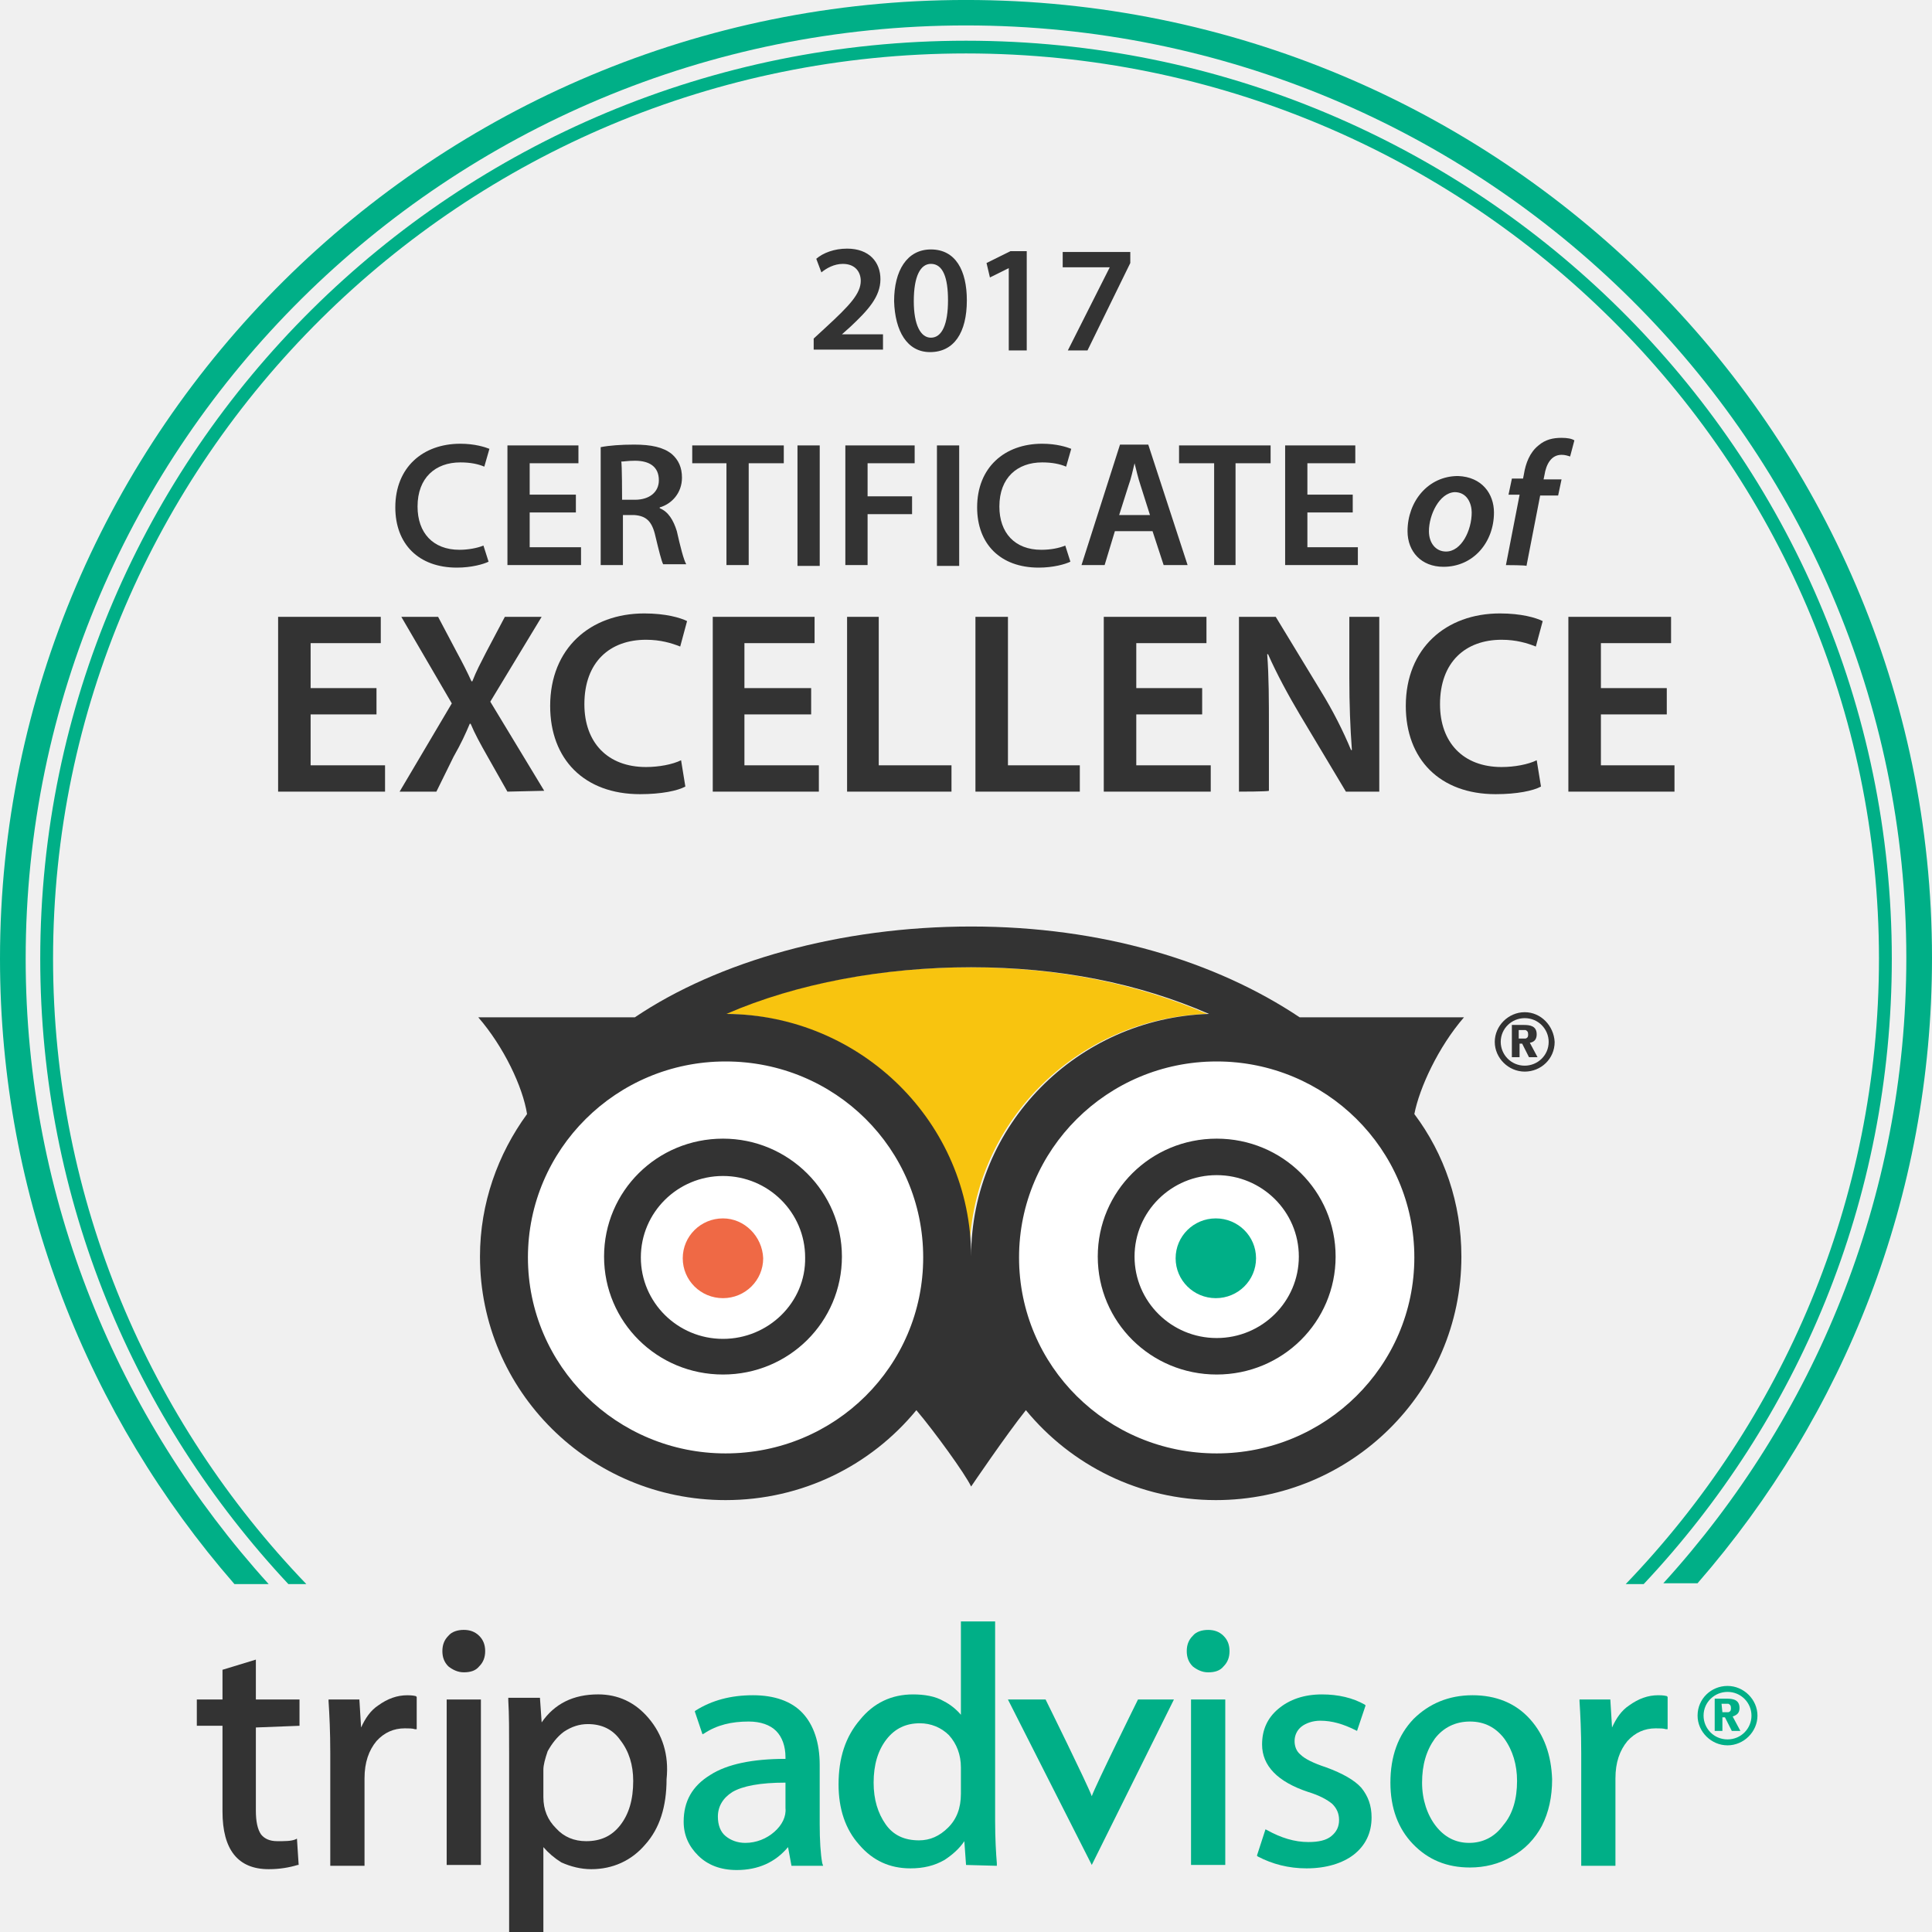
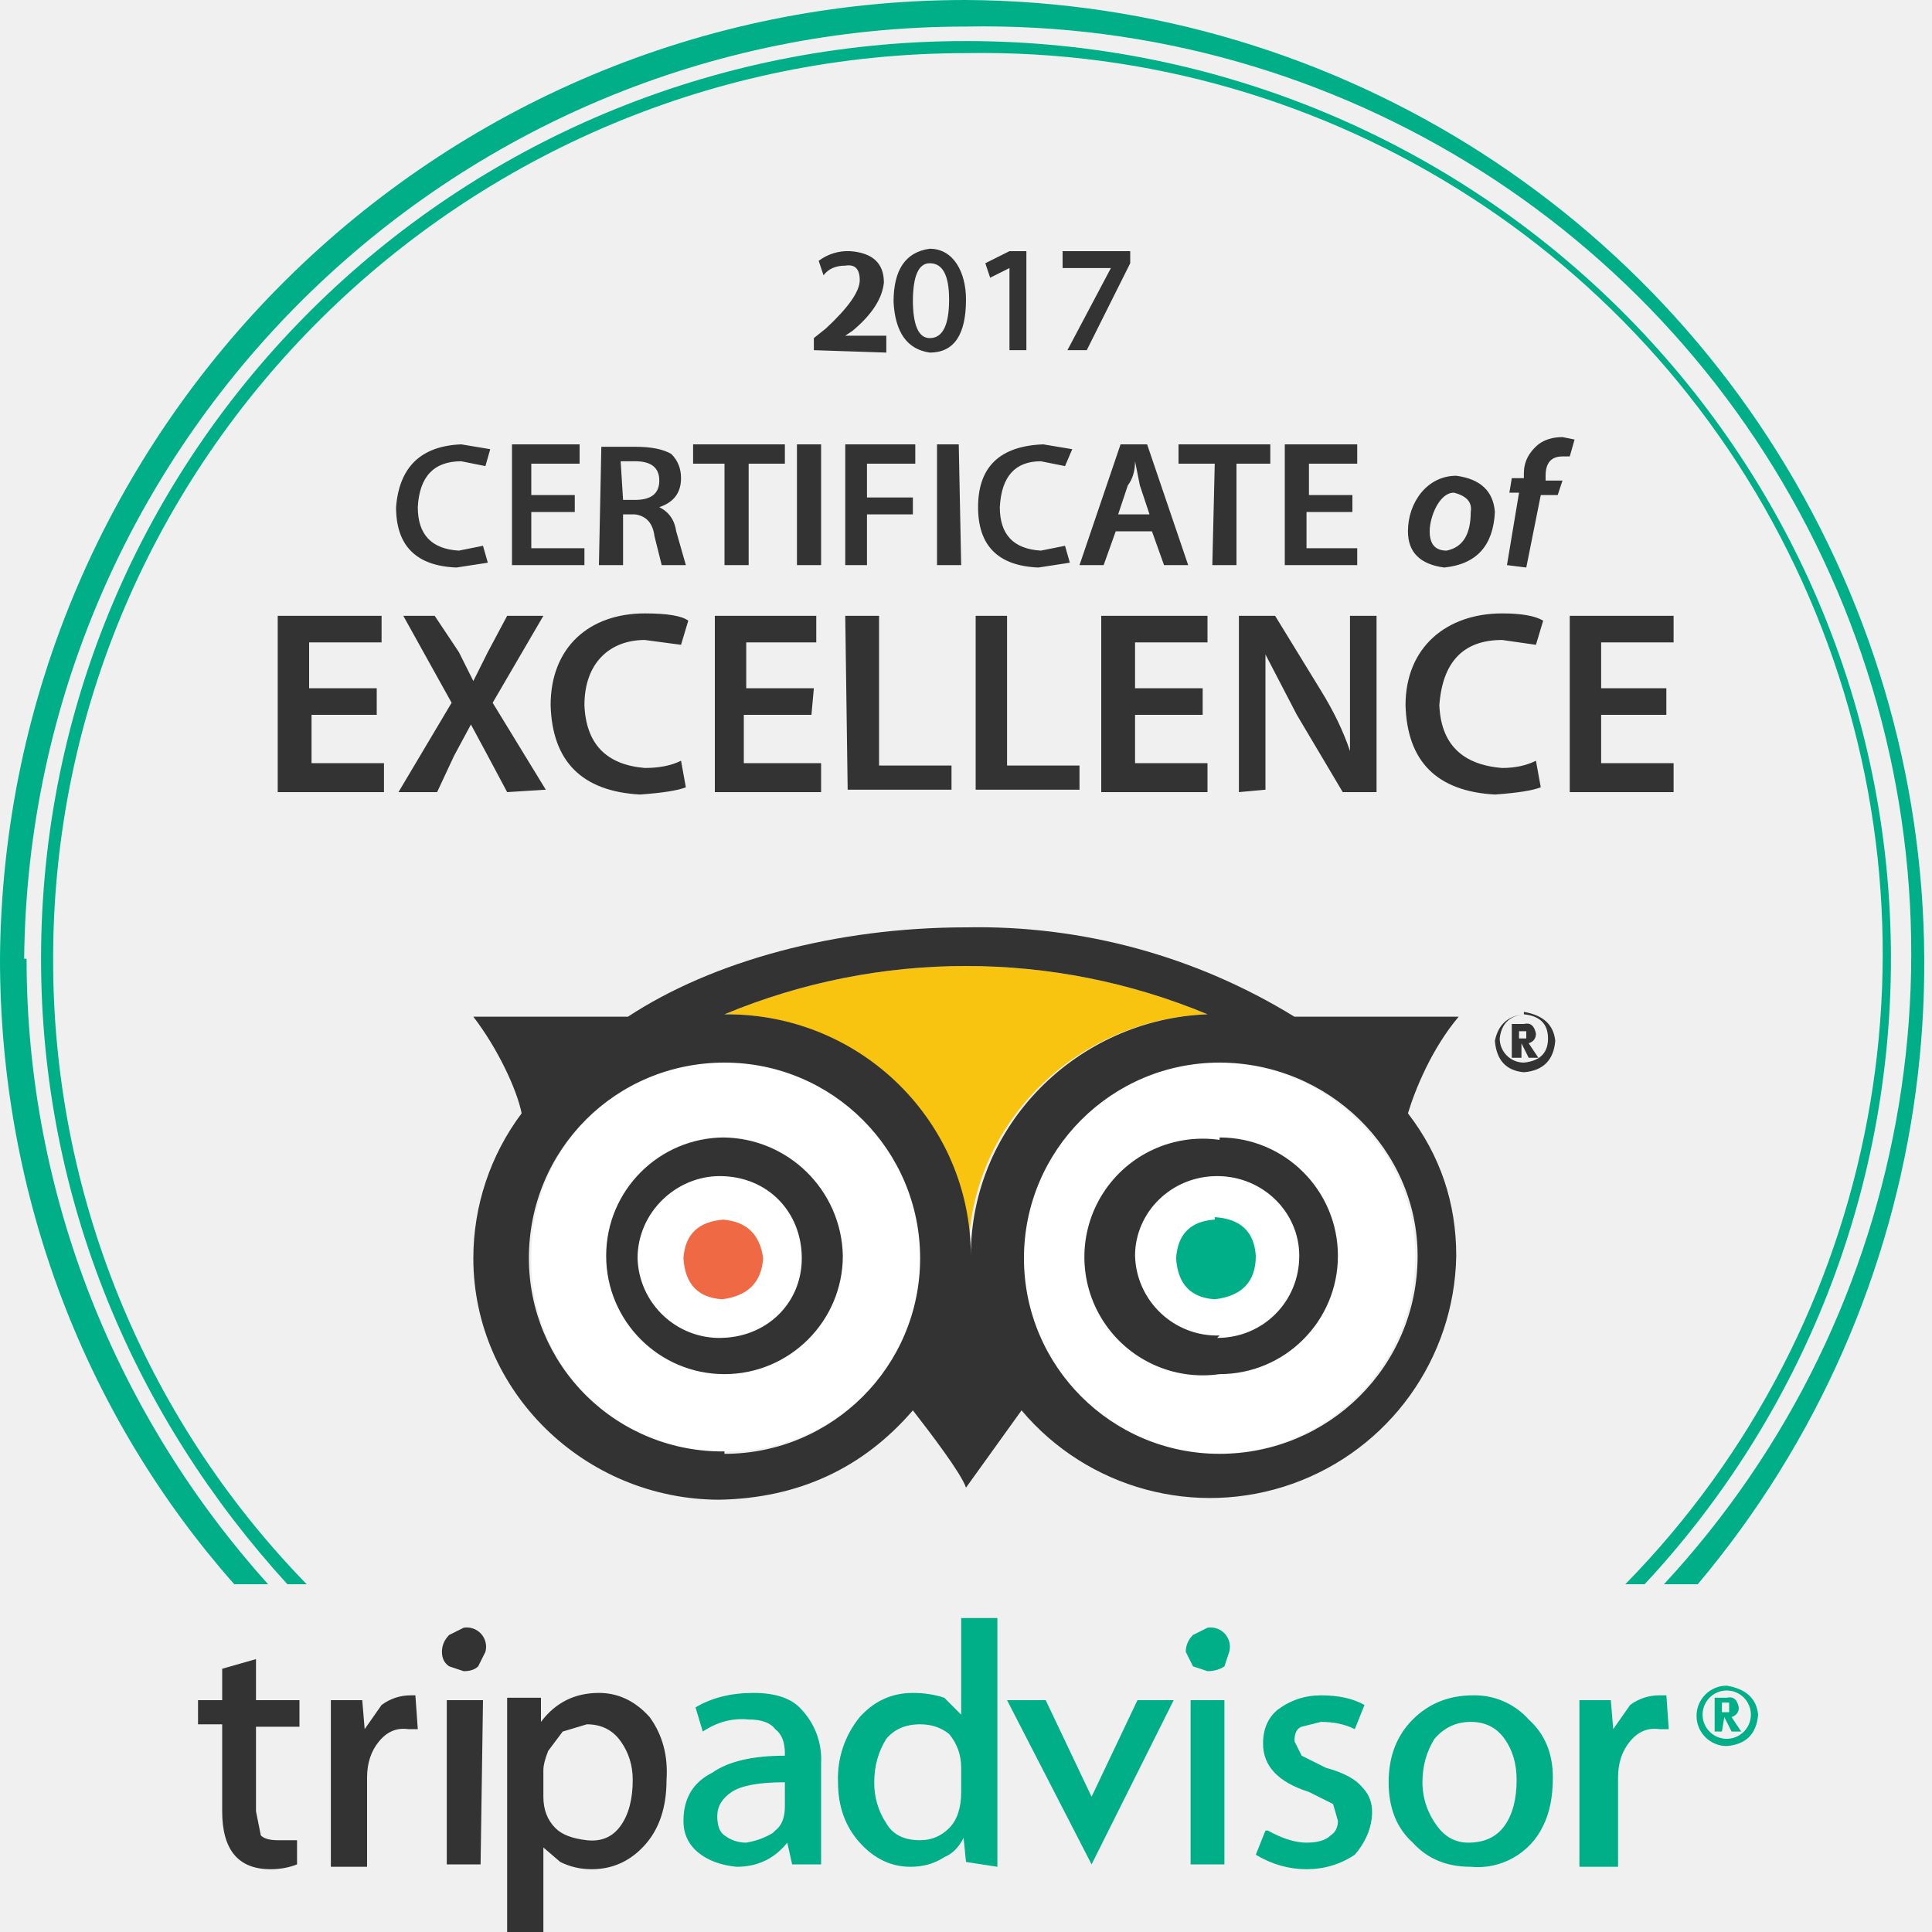
- <svg xmlns="http://www.w3.org/2000/svg" width="80" height="80" viewBox="0 0 80 80" fill="none">
-   <g clip-path="url(#clip0_408_4403)">
-     <path d="M20.231 23.258C20.018 23.363 19.522 23.504 18.92 23.504C17.326 23.504 16.369 22.52 16.369 21.009C16.369 19.358 17.503 18.374 19.062 18.374C19.664 18.374 20.089 18.515 20.266 18.585L20.054 19.323C19.806 19.217 19.487 19.147 19.062 19.147C18.034 19.147 17.29 19.779 17.29 20.974C17.29 22.063 17.928 22.766 19.026 22.766C19.381 22.766 19.77 22.695 20.018 22.59L20.231 23.258Z" fill="#333333" />
-     <path d="M23.846 21.22H21.933V22.66H24.059V23.398H21.012V18.444H23.952V19.182H21.933V20.482H23.846V21.22Z" fill="#333333" />
-     <path d="M24.873 18.516C25.227 18.445 25.723 18.41 26.255 18.41C26.963 18.41 27.459 18.516 27.814 18.797C28.097 19.043 28.239 19.359 28.239 19.78C28.239 20.413 27.814 20.869 27.318 21.01V21.045C27.672 21.186 27.885 21.537 28.026 21.994C28.168 22.626 28.31 23.188 28.416 23.364H27.459C27.389 23.224 27.282 22.802 27.14 22.205C26.999 21.572 26.751 21.361 26.255 21.326H25.794V23.399H24.873V18.516ZM25.759 20.694H26.29C26.892 20.694 27.282 20.378 27.282 19.886C27.282 19.324 26.892 19.078 26.29 19.078C26.007 19.078 25.83 19.113 25.723 19.113C25.759 19.148 25.759 20.694 25.759 20.694Z" fill="#333333" />
-     <path d="M30.081 19.182H28.664V18.444H32.455V19.182H31.002V23.398H30.081V19.182Z" fill="#333333" />
-     <path d="M33.943 18.444H33.022V23.433H33.943V18.444Z" fill="#333333" />
-     <path d="M35.004 18.444H37.874V19.182H35.925V20.552H37.767V21.29H35.925V23.398H35.004V18.444Z" fill="#333333" />
-     <path d="M39.718 18.444H38.797V23.433H39.718V18.444Z" fill="#333333" />
-     <path d="M44.323 23.258C44.11 23.363 43.614 23.504 43.012 23.504C41.417 23.504 40.461 22.52 40.461 21.009C40.461 19.358 41.595 18.374 43.154 18.374C43.756 18.374 44.181 18.515 44.358 18.585L44.146 19.323C43.898 19.217 43.579 19.147 43.154 19.147C42.126 19.147 41.382 19.779 41.382 20.974C41.382 22.063 42.02 22.766 43.118 22.766C43.508 22.766 43.862 22.695 44.11 22.59L44.323 23.258Z" fill="#333333" />
-     <path d="M46.165 21.994L45.74 23.399H44.783L46.377 18.41H47.547L49.176 23.399H48.184L47.724 21.994H46.165ZM47.618 21.326L47.228 20.097C47.122 19.78 47.051 19.464 46.98 19.183C46.909 19.464 46.838 19.816 46.732 20.097L46.342 21.326H47.618Z" fill="#333333" />
-     <path d="M50.275 19.182H48.822V18.444H52.613V19.182H51.161V23.398H50.275V19.182Z" fill="#333333" />
-     <path d="M56.014 21.22H54.136V22.66H56.226V23.398H53.215V18.444H56.12V19.182H54.136V20.482H56.014V21.22Z" fill="#333333" />
-     <path d="M61.862 21.222C61.862 22.451 61.011 23.47 59.771 23.47C58.85 23.47 58.283 22.838 58.283 21.995C58.283 20.765 59.133 19.711 60.373 19.711C61.366 19.746 61.862 20.449 61.862 21.222ZM59.169 21.995C59.169 22.486 59.452 22.838 59.877 22.838C60.515 22.838 60.94 21.959 60.94 21.222C60.94 20.87 60.763 20.378 60.232 20.378C59.594 20.414 59.169 21.327 59.169 21.995Z" fill="#333333" />
-     <path d="M62.357 23.4L62.924 20.484H62.464L62.605 19.816H63.066L63.101 19.641C63.172 19.184 63.349 18.727 63.704 18.446C63.987 18.2 64.306 18.13 64.66 18.13C64.908 18.13 65.085 18.165 65.192 18.235L65.015 18.903C64.908 18.868 64.802 18.833 64.66 18.833C64.235 18.833 64.023 19.219 63.952 19.676L63.916 19.851H64.66L64.519 20.519H63.775L63.208 23.435C63.208 23.4 62.357 23.4 62.357 23.4Z" fill="#333333" />
-     <path d="M15.59 29.582H12.862V31.69H15.944V32.78H11.516V25.542H15.767V26.631H12.862V28.493H15.59V29.582Z" fill="#333333" />
-     <path d="M21.011 32.78L20.196 31.339C19.877 30.777 19.665 30.39 19.488 29.969H19.452C19.275 30.39 19.098 30.777 18.779 31.339L18.07 32.78H16.547L18.708 29.126L16.618 25.542H18.141L18.921 27.018C19.169 27.474 19.346 27.826 19.523 28.212H19.558C19.735 27.755 19.913 27.439 20.125 27.018L20.905 25.542H22.428L20.302 29.055L22.535 32.745L21.011 32.78Z" fill="#333333" />
-     <path d="M28.379 32.569C28.06 32.744 27.387 32.885 26.501 32.885C24.198 32.885 22.781 31.444 22.781 29.231C22.781 26.842 24.446 25.401 26.678 25.401C27.564 25.401 28.166 25.577 28.45 25.718L28.166 26.772C27.812 26.631 27.352 26.491 26.749 26.491C25.261 26.491 24.198 27.404 24.198 29.161C24.198 30.742 25.155 31.761 26.749 31.761C27.281 31.761 27.848 31.655 28.202 31.48L28.379 32.569Z" fill="#333333" />
-     <path d="M33.588 29.582H30.825V31.69H33.907V32.78H29.514V25.542H33.73V26.631H30.825V28.493H33.588V29.582Z" fill="#333333" />
-     <path d="M35.076 25.542H36.387V31.69H39.399V32.78H35.076V25.542Z" fill="#333333" />
-     <path d="M40.391 25.542H41.737V31.69H44.713V32.78H40.391V25.542Z" fill="#333333" />
-     <path d="M49.779 29.582H47.051V31.69H50.134V32.78H45.705V25.542H49.957V26.631H47.051V28.493H49.779V29.582Z" fill="#333333" />
-     <path d="M51.303 32.78V25.542H52.826L54.704 28.634C55.2 29.442 55.625 30.285 55.944 31.058H55.979C55.909 30.109 55.873 29.161 55.873 28.072V25.542H57.113V32.78H55.731L53.818 29.582C53.358 28.809 52.862 27.896 52.507 27.088H52.472C52.543 28.037 52.543 28.985 52.543 30.18V32.745C52.507 32.78 51.303 32.78 51.303 32.78Z" fill="#333333" />
-     <path d="M63.809 32.569C63.49 32.744 62.817 32.885 61.931 32.885C59.628 32.885 58.211 31.444 58.211 29.231C58.211 26.842 59.876 25.401 62.108 25.401C62.994 25.401 63.596 25.577 63.88 25.718L63.596 26.772C63.242 26.631 62.781 26.491 62.179 26.491C60.691 26.491 59.628 27.404 59.628 29.161C59.628 30.742 60.585 31.761 62.179 31.761C62.711 31.761 63.277 31.655 63.632 31.48L63.809 32.569Z" fill="#333333" />
-     <path d="M69.018 29.582H66.29V31.69H69.337V32.78H64.943V25.542H69.195V26.631H66.29V28.493H69.018V29.582Z" fill="#333333" />
-     <path d="M30.044 60.184C25.544 60.184 21.859 56.565 21.859 52.068C21.859 47.606 25.509 43.952 30.044 43.952C34.579 43.952 38.228 47.571 38.228 52.068C38.228 56.565 34.579 60.184 30.044 60.184Z" fill="white" />
-     <path d="M50.382 60.184C45.846 60.184 42.197 56.565 42.197 52.068C42.197 47.606 45.846 43.952 50.382 43.952C54.881 43.952 58.566 47.571 58.566 52.068C58.566 56.565 54.881 60.184 50.382 60.184Z" fill="white" />
-     <path d="M30.008 41.985C32.913 40.72 36.527 40.053 40.141 40.053C43.79 40.053 47.049 40.72 49.99 41.985C44.534 42.161 40.141 46.588 40.141 52.033C40.141 46.517 35.606 42.02 30.008 41.985Z" fill="#F8C40F" />
-     <path d="M29.937 50.451C29.015 50.451 28.271 51.189 28.271 52.102C28.271 53.016 29.015 53.754 29.937 53.754C30.858 53.754 31.602 53.016 31.602 52.102C31.566 51.189 30.822 50.451 29.937 50.451Z" fill="#EF6945" />
-     <path d="M50.345 50.451C49.424 50.451 48.68 51.189 48.68 52.102C48.68 53.016 49.424 53.754 50.345 53.754C51.266 53.754 52.01 53.016 52.01 52.102C52.01 51.189 51.266 50.451 50.345 50.451Z" fill="#00AF87" />
-     <path d="M29.938 47.149C27.209 47.149 25.013 49.327 25.013 52.032C25.013 54.738 27.209 56.916 29.938 56.916C32.666 56.916 34.862 54.738 34.862 52.032C34.862 49.362 32.666 47.149 29.938 47.149ZM29.938 55.44C28.06 55.44 26.536 53.93 26.536 52.068C26.536 50.205 28.06 48.695 29.938 48.695C31.815 48.695 33.339 50.205 33.339 52.068C33.374 53.93 31.815 55.44 29.938 55.44ZM60.62 42.125H53.817C50.345 39.806 45.633 38.365 40.212 38.365C34.791 38.365 29.725 39.806 26.288 42.125H19.805C20.868 43.354 21.647 45.006 21.824 46.13C20.62 47.781 19.875 49.819 19.875 52.032C19.875 57.584 24.41 62.116 30.044 62.116C33.233 62.116 36.067 60.675 37.945 58.392C38.689 59.27 39.964 61.027 40.212 61.554C40.212 61.554 41.665 59.41 42.48 58.392C44.357 60.675 47.192 62.116 50.345 62.116C55.943 62.116 60.513 57.619 60.513 52.032C60.513 49.819 59.805 47.781 58.565 46.13C58.777 45.041 59.557 43.354 60.62 42.125ZM30.044 60.183C25.544 60.183 21.86 56.565 21.86 52.068C21.86 47.605 25.509 43.952 30.044 43.952C34.579 43.952 38.228 47.57 38.228 52.068C38.228 56.565 34.579 60.183 30.044 60.183ZM30.079 41.984C32.984 40.719 36.598 40.052 40.212 40.052C43.861 40.052 47.156 40.719 50.062 41.984C44.605 42.16 40.212 46.587 40.212 52.032C40.212 46.516 35.677 42.019 30.079 41.984ZM50.38 60.183C45.845 60.183 42.196 56.565 42.196 52.068C42.196 47.605 45.845 43.952 50.38 43.952C54.88 43.952 58.565 47.57 58.565 52.068C58.565 56.565 54.88 60.183 50.38 60.183ZM50.38 47.149C47.652 47.149 45.456 49.327 45.456 52.032C45.456 54.738 47.652 56.916 50.38 56.916C53.108 56.916 55.305 54.738 55.305 52.032C55.305 49.327 53.108 47.149 50.38 47.149ZM50.38 55.405C48.503 55.405 46.979 53.894 46.979 52.032C46.979 50.17 48.503 48.66 50.38 48.66C52.258 48.66 53.782 50.17 53.782 52.032C53.782 53.894 52.258 55.405 50.38 55.405Z" fill="#333333" />
-     <path d="M62.922 43.776H62.603V42.441H63.099C63.347 42.441 63.631 42.477 63.631 42.828C63.631 43.004 63.56 43.144 63.347 43.179L63.666 43.776H63.312L63.029 43.214H62.922V43.776ZM62.922 43.004C63.099 43.004 63.135 43.004 63.17 43.004C63.277 42.968 63.277 42.898 63.277 42.828C63.277 42.722 63.241 42.687 63.17 42.652C63.135 42.652 63.064 42.652 62.887 42.652V43.004H62.922Z" fill="#333333" />
-     <path d="M63.135 41.913C62.461 41.913 61.895 42.475 61.895 43.143C61.895 43.81 62.461 44.373 63.135 44.373C63.808 44.373 64.375 43.846 64.375 43.143C64.339 42.475 63.808 41.913 63.135 41.913ZM63.135 44.127C62.568 44.127 62.142 43.67 62.142 43.143C62.142 42.581 62.603 42.159 63.135 42.159C63.701 42.159 64.127 42.616 64.127 43.143C64.127 43.705 63.666 44.127 63.135 44.127Z" fill="#333333" />
-     <path d="M12.402 71.461V70.372H10.595V68.721L9.213 69.142V70.372H8.15V71.461H9.213V75.01C9.213 76.591 9.851 77.399 11.127 77.399C11.587 77.399 11.977 77.329 12.331 77.223H12.367L12.296 76.134L12.225 76.169C12.048 76.239 11.8 76.239 11.481 76.239C11.162 76.239 10.949 76.134 10.808 75.958C10.666 75.748 10.595 75.431 10.595 74.975V71.531L12.402 71.461Z" fill="#333333" />
-     <path d="M17.219 70.232C17.078 70.197 16.936 70.197 16.865 70.197C16.44 70.197 16.05 70.338 15.66 70.619C15.341 70.83 15.129 71.146 14.952 71.532L14.881 70.373H13.605V70.443C13.641 71.005 13.676 71.708 13.676 72.586V77.259H15.094V73.64C15.094 72.973 15.271 72.481 15.589 72.094C15.908 71.743 16.298 71.567 16.759 71.567C16.936 71.567 17.078 71.567 17.184 71.603H17.255V70.267L17.219 70.232Z" fill="#333333" />
-     <path d="M19.913 70.373H18.496V77.224H19.913V70.373Z" fill="#333333" />
-     <path d="M19.204 69.247C19.488 69.247 19.7 69.177 19.842 69.001C20.019 68.825 20.09 68.615 20.09 68.369C20.09 68.123 20.019 67.912 19.842 67.736C19.665 67.561 19.452 67.49 19.204 67.49C18.956 67.49 18.708 67.561 18.566 67.736C18.389 67.912 18.318 68.123 18.318 68.369C18.318 68.615 18.389 68.825 18.566 69.001C18.744 69.141 18.956 69.247 19.204 69.247Z" fill="#333333" />
-     <path d="M26.857 71.145C26.291 70.477 25.582 70.161 24.767 70.161C23.739 70.161 22.96 70.548 22.429 71.321L22.358 70.302H21.047V70.407C21.082 70.969 21.082 71.707 21.082 72.621V79.999H22.5V76.485C22.712 76.731 22.96 76.942 23.244 77.118C23.633 77.293 24.058 77.399 24.483 77.399C25.369 77.399 26.149 77.047 26.716 76.38C27.318 75.712 27.601 74.799 27.601 73.674C27.708 72.656 27.424 71.812 26.857 71.145ZM23.35 71.707C23.669 71.496 23.988 71.391 24.342 71.391C24.909 71.391 25.369 71.602 25.688 72.058C26.042 72.515 26.22 73.077 26.22 73.745C26.22 74.518 26.042 75.115 25.688 75.572C25.334 76.028 24.873 76.239 24.271 76.239C23.775 76.239 23.35 76.064 23.031 75.712C22.677 75.361 22.5 74.939 22.5 74.412V73.288C22.5 73.077 22.57 72.831 22.677 72.515C22.854 72.199 23.066 71.918 23.35 71.707Z" fill="#333333" />
-     <path d="M71.321 71.673H71.002V70.338H71.498C71.746 70.338 72.029 70.373 72.029 70.724C72.029 70.9 71.959 71.005 71.746 71.076L72.065 71.673H71.71L71.427 71.111H71.321V71.673ZM71.321 70.9C71.498 70.9 71.533 70.9 71.569 70.9C71.675 70.865 71.675 70.795 71.675 70.724C71.675 70.619 71.64 70.584 71.569 70.549C71.533 70.549 71.463 70.549 71.285 70.549L71.321 70.9Z" fill="#00AF87" />
-     <path d="M71.533 69.811C70.86 69.811 70.293 70.338 70.293 71.041C70.293 71.709 70.86 72.271 71.533 72.271C72.206 72.271 72.773 71.709 72.773 71.041C72.773 70.374 72.206 69.811 71.533 69.811ZM71.533 72.025C70.966 72.025 70.541 71.568 70.541 71.041C70.541 70.479 71.002 70.058 71.533 70.058C72.1 70.058 72.525 70.514 72.525 71.041C72.525 71.568 72.1 72.025 71.533 72.025Z" fill="#00AF87" />
-     <path d="M34.048 77.153C33.977 76.766 33.942 76.204 33.942 75.537V73.077C33.942 72.164 33.694 71.426 33.233 70.934C32.773 70.442 32.064 70.196 31.178 70.196C30.257 70.196 29.478 70.407 28.805 70.829L28.769 70.864L29.088 71.812L29.159 71.777C29.69 71.426 30.293 71.285 31.001 71.285C31.497 71.285 31.887 71.426 32.135 71.672C32.383 71.918 32.525 72.304 32.525 72.761V72.831C31.178 72.831 30.116 73.042 29.407 73.499C28.663 73.956 28.309 74.588 28.309 75.431C28.309 75.993 28.521 76.45 28.911 76.837C29.301 77.223 29.832 77.434 30.505 77.434C31.391 77.434 32.1 77.118 32.631 76.485L32.773 77.258H34.084L34.048 77.153ZM32.064 75.853C31.745 76.134 31.32 76.31 30.86 76.31C30.541 76.31 30.257 76.204 30.045 76.028C29.832 75.853 29.726 75.572 29.726 75.22C29.726 74.799 29.938 74.448 30.328 74.202C30.753 73.956 31.462 73.815 32.525 73.815V74.869C32.56 75.22 32.383 75.572 32.064 75.853Z" fill="#00AF87" />
-     <path d="M41.277 77.259V77.154C41.242 76.732 41.206 76.135 41.206 75.397V67.141H39.789V71.005C39.612 70.795 39.364 70.584 39.081 70.443C38.726 70.232 38.266 70.162 37.805 70.162C36.919 70.162 36.175 70.513 35.608 71.216C35.006 71.919 34.723 72.797 34.723 73.886C34.723 74.905 35.006 75.748 35.573 76.381C36.14 77.048 36.848 77.365 37.699 77.365C38.23 77.365 38.691 77.259 39.116 77.013C39.435 76.802 39.718 76.556 39.931 76.24L40.002 77.224L41.277 77.259ZM39.789 73.184V74.273C39.789 74.87 39.612 75.327 39.258 75.678C38.903 76.029 38.514 76.205 38.053 76.205C37.451 76.205 36.99 75.994 36.671 75.538C36.352 75.081 36.175 74.519 36.175 73.816C36.175 73.078 36.352 72.481 36.707 72.024C37.061 71.567 37.522 71.357 38.089 71.357C38.549 71.357 38.974 71.532 39.293 71.849C39.612 72.2 39.789 72.657 39.789 73.184Z" fill="#00AF87" />
-     <path d="M47.122 70.372C47.122 70.372 45.35 73.956 45.208 74.377C45.031 73.885 43.295 70.372 43.295 70.372H41.736L45.208 77.223L48.61 70.372H47.122Z" fill="#00AF87" />
-     <path d="M50.736 70.372H49.318V77.223H50.736V70.372Z" fill="#00AF87" />
-     <path d="M50.026 69.248C50.31 69.248 50.522 69.178 50.664 69.002C50.841 68.826 50.912 68.615 50.912 68.37C50.912 68.124 50.841 67.913 50.664 67.737C50.487 67.561 50.274 67.491 50.026 67.491C49.778 67.491 49.53 67.561 49.389 67.737C49.212 67.913 49.141 68.124 49.141 68.37C49.141 68.615 49.212 68.826 49.389 69.002C49.566 69.142 49.778 69.248 50.026 69.248Z" fill="#00AF87" />
-     <path d="M56.369 74.027C56.086 73.711 55.59 73.43 54.917 73.184C54.385 73.008 54.031 72.832 53.854 72.657C53.677 72.516 53.606 72.305 53.606 72.094C53.606 71.849 53.712 71.638 53.889 71.497C54.066 71.357 54.35 71.251 54.669 71.251C55.165 71.251 55.625 71.392 56.121 71.638L56.192 71.673L56.546 70.619L56.511 70.584C56.015 70.303 55.413 70.162 54.739 70.162C53.995 70.162 53.393 70.373 52.933 70.759C52.472 71.146 52.26 71.638 52.26 72.235C52.26 73.113 52.897 73.781 54.173 74.203C54.633 74.343 54.952 74.519 55.165 74.694C55.342 74.87 55.448 75.081 55.448 75.362C55.448 75.643 55.342 75.854 55.129 76.029C54.917 76.205 54.598 76.275 54.173 76.275C53.606 76.275 53.039 76.1 52.472 75.784L52.401 75.748L52.047 76.838L52.082 76.873C52.685 77.189 53.358 77.365 54.102 77.365C54.917 77.365 55.59 77.154 56.05 76.802C56.546 76.416 56.794 75.889 56.794 75.257C56.794 74.765 56.653 74.378 56.369 74.027Z" fill="#00AF87" />
-     <path d="M63.349 71.18C62.747 70.513 61.932 70.196 60.975 70.196C59.983 70.196 59.169 70.548 58.531 71.18C57.893 71.848 57.574 72.726 57.574 73.815C57.574 74.869 57.893 75.712 58.495 76.345C59.133 77.012 59.913 77.329 60.869 77.329C61.471 77.329 62.074 77.188 62.605 76.872C63.137 76.591 63.562 76.134 63.845 75.607C64.129 75.045 64.27 74.412 64.27 73.674C64.235 72.691 63.952 71.848 63.349 71.18ZM60.834 76.31C60.267 76.31 59.806 76.064 59.452 75.607C59.098 75.15 58.885 74.518 58.885 73.815C58.885 73.077 59.062 72.48 59.417 71.988C59.771 71.531 60.267 71.285 60.869 71.285C61.471 71.285 61.932 71.531 62.286 71.988C62.641 72.48 62.818 73.077 62.818 73.745C62.818 74.483 62.641 75.115 62.251 75.572C61.897 76.064 61.401 76.31 60.834 76.31Z" fill="#00AF87" />
-     <path d="M69.018 70.231C68.876 70.196 68.735 70.196 68.664 70.196C68.239 70.196 67.849 70.337 67.459 70.618C67.14 70.829 66.928 71.145 66.751 71.531L66.68 70.372H65.404V70.442C65.44 71.004 65.475 71.707 65.475 72.585V77.258H66.892V73.639C66.892 72.972 67.07 72.48 67.388 72.094C67.707 71.742 68.097 71.567 68.558 71.567C68.735 71.567 68.876 71.567 68.983 71.602H69.053V70.267L69.018 70.231Z" fill="#00AF87" />
-     <path d="M1.063 39.7C1.063 18.374 18.53 1.053 40 1.053C61.47 1.053 78.937 18.374 78.937 39.665C78.937 49.608 75.111 58.708 68.875 65.559H70.292C76.351 58.602 80 49.573 80 39.665C80 17.777 62.037 -0.001 40 -0.001C17.963 -0.001 0 17.812 0 39.7C0 49.573 3.649 58.638 9.708 65.594H11.125C4.889 58.708 1.063 49.643 1.063 39.7Z" fill="#00AF87" />
-     <path d="M2.197 39.7C2.197 19.042 19.168 2.213 40.001 2.213C60.833 2.213 77.804 19.042 77.804 39.7C77.804 49.714 73.801 58.849 67.317 65.594H68.061C74.438 58.813 78.336 49.714 78.336 39.7C78.336 18.726 61.152 1.686 40.001 1.686C18.849 1.686 1.666 18.726 1.666 39.7C1.666 49.678 5.563 58.778 11.941 65.594H12.685C6.201 58.849 2.197 49.714 2.197 39.7Z" fill="#00AF87" />
-     <path d="M33.693 14.511V14.019L34.189 13.562C35.181 12.649 35.642 12.157 35.642 11.63C35.642 11.279 35.429 10.927 34.898 10.927C34.544 10.927 34.225 11.103 34.012 11.279L33.8 10.716C34.083 10.471 34.544 10.295 35.075 10.295C35.996 10.295 36.457 10.857 36.457 11.56C36.457 12.298 35.925 12.86 35.217 13.527L34.862 13.844H36.563V14.476H33.693V14.511Z" fill="#333333" />
-     <path d="M40.035 12.437C40.035 13.772 39.504 14.58 38.511 14.58C37.555 14.58 37.059 13.702 37.023 12.472C37.023 11.207 37.555 10.329 38.547 10.329C39.574 10.329 40.035 11.207 40.035 12.437ZM37.838 12.472C37.838 13.456 38.122 13.983 38.547 13.983C39.008 13.983 39.255 13.421 39.255 12.437C39.255 11.489 39.043 10.926 38.547 10.926C38.122 10.926 37.838 11.418 37.838 12.472Z" fill="#333333" />
-     <path d="M41.771 11.102L40.991 11.489L40.85 10.891L41.842 10.399H42.515V14.51H41.771V11.102Z" fill="#333333" />
-     <path d="M46.803 10.399V10.891L45.031 14.51H44.217L45.953 11.067H44.004V10.434H46.803V10.399Z" fill="#333333" />
+ <svg xmlns="http://www.w3.org/2000/svg" width="80" height="80" fill="none">
+   <g clip-path="url(#a)">
+     <path fill="#333" d="m20.2 23.3-1.3.2q-2.5-.1-2.5-2.5.2-2.5 2.7-2.6l1.2.2-.2.7-1-.2q-1.7 0-1.8 1.9 0 1.7 1.7 1.8l1-.2zM23.8 21.2H22v1.5h2.2v.7h-3v-5H24v.8h-2v1.3h1.8zM24.9 18.5h1.4q1 0 1.5.3.4.4.4 1 0 .9-.9 1.2.6.3.7 1l.4 1.4h-1l-.3-1.2q-.1-.8-.8-.9h-.5v2.1h-1zm.9 2.2h.5q1 0 1-.8t-1-.8h-.6zM30 19.2h-1.3v-.8h3.8v.8H31v4.2h-1zM34 18.4h-1v5h1zM35 18.4h2.9v.8h-2v1.4h1.9v.7h-1.9v2.1H35zM39.7 18.4h-.9v5h1zM44.3 23.3l-1.3.2q-2.5-.1-2.5-2.5 0-2.5 2.7-2.6l1.2.2-.3.7-1-.2q-1.6 0-1.7 1.9 0 1.7 1.7 1.8l1-.2zM46.2 22l-.5 1.4h-1l1.7-5h1.1l1.7 5h-1l-.5-1.4zm1.4-.7-.4-1.2-.2-1q0 .6-.3 1l-.4 1.2zM50.3 19.2h-1.5v-.8h3.8v.8h-1.4v4.2h-1zM56 21.2h-1.9v1.5h2.1v.7h-3v-5h3v.8h-2v1.3H56zM61.9 21.2q-.1 2.1-2.1 2.3-1.5-.2-1.5-1.5c0-1.2.8-2.3 2-2.3q1.5.2 1.6 1.5m-2.7.8q0 .8.7.8 1-.2 1-1.6.1-.6-.7-.8c-.6 0-1 1-1 1.6M62.4 23.4l.5-3h-.4l.1-.6h.5v-.2q0-.7.6-1.2.4-.3 1-.3l.5.1-.2.7h-.3q-.7 0-.7.8v.2h.7l-.2.6h-.7l-.6 3zM15.6 29.6h-2.7v2h3v1.2h-4.4v-7.3h4.3v1.1h-3v1.9h2.8zM21 32.8l-.8-1.5-.7-1.3-.7 1.3-.7 1.5h-1.6l2.2-3.7-2-3.6H18L19 27l.6 1.2.6-1.2.8-1.5h1.5l-2.1 3.6 2.2 3.6zM28.4 32.6q-.5.2-1.9.3-3.6-.2-3.7-3.7c0-2.4 1.6-3.8 3.9-3.8q1.4 0 1.8.3l-.3 1-1.5-.2c-1.4 0-2.5.9-2.5 2.7q.1 2.4 2.5 2.6.9 0 1.5-.3zM33.6 29.6h-2.8v2H34v1.2h-4.4v-7.3h4.2v1.1h-2.9v1.9h2.8zM35 25.5h1.4v6.2h3v1h-4.3zM40.4 25.5h1.3v6.2h3v1h-4.3zM49.8 29.6H47v2h3v1.2h-4.4v-7.3H50v1.1h-3v1.9h2.8zM51.3 32.8v-7.3h1.5l1.9 3.1q.8 1.3 1.2 2.5v-5.6H57v7.3h-1.4l-1.9-3.2-1.3-2.5v5.6zM63.8 32.6q-.5.2-1.9.3-3.6-.2-3.7-3.7c0-2.4 1.7-3.8 4-3.8q1.2 0 1.7.3l-.3 1-1.4-.2q-2.4 0-2.6 2.7.1 2.4 2.6 2.6.8 0 1.4-.3zM69 29.6h-2.7v2h3v1.2H65v-7.3h4.3v1.1h-3v1.9H69z" />
+     <path fill="#fff" d="M30 60.2A8 8 0 0 1 22 52c0-4.5 3.6-8.1 8.1-8.1a8.1 8.1 0 1 1 0 16.2M50.4 60.2a8.1 8.1 0 1 1 0-16.2c4.5 0 8.2 3.6 8.2 8 0 4.6-3.7 8.2-8.2 8.2" />
+     <path fill="#f8c40f" d="M30 42a26 26 0 0 1 20 0c-5.5.2-9.9 4.6-9.9 10 0-5.5-4.5-10-10-10" />
+     <path fill="#ef6945" d="M30 50.5q-1.6.1-1.7 1.6.1 1.6 1.6 1.7 1.6-.2 1.7-1.7-.2-1.5-1.7-1.6" />
+     <path fill="#00af87" d="M50.3 50.5q-1.5.1-1.6 1.6.1 1.6 1.6 1.7Q52 53.6 52 52q-.1-1.5-1.7-1.6" />
+     <path fill="#333" d="M30 47.1a4.9 4.9 0 1 0 0 9.8c2.7 0 4.9-2.2 4.9-4.9a5 5 0 0 0-5-4.9m0 8.3a3.4 3.4 0 0 1-3.5-3.3c0-1.9 1.6-3.4 3.4-3.4 2 0 3.4 1.5 3.4 3.4s-1.5 3.3-3.4 3.3m30.6-13.3h-6.8a25 25 0 0 0-13.6-3.7c-5.4 0-10.5 1.4-14 3.7h-6.4c1 1.3 1.8 3 2 4a10 10 0 0 0-2 6c0 5.5 4.6 10 10.2 10q4.9-.1 8-3.7c.7.9 2 2.6 2.2 3.2l2.3-3.2a10.2 10.2 0 0 0 18-6.4q0-3.3-2-5.9c.3-1 1-2.7 2.1-4M30 60.1a8 8 0 0 1-8.1-8c0-4.5 3.6-8.1 8.1-8.1a8.1 8.1 0 1 1 0 16.2M30 42a26 26 0 0 1 20 0c-5.4.2-9.8 4.6-9.8 10 0-5.5-4.5-10-10.1-10m20.4 18.2a8.1 8.1 0 1 1 0-16.2c4.5 0 8.2 3.6 8.2 8 0 4.6-3.7 8.2-8.2 8.2m0-13a4.9 4.9 0 1 0 0 9.7 4.9 4.9 0 1 0 0-9.8m0 8.2A3.4 3.4 0 0 1 47 52c0-1.8 1.5-3.3 3.4-3.3s3.4 1.5 3.4 3.3c0 1.9-1.5 3.4-3.4 3.4M63 43.8h-.4v-1.4h.5q.4-.1.5.4 0 .3-.3.4l.4.6h-.4l-.3-.6zm0-.8h.2v-.3h-.3v.3" />
+     <path fill="#333" d="M63.1 42q-1 .1-1.2 1.1.1 1.2 1.2 1.3 1.2-.1 1.3-1.3-.1-1-1.3-1.2m0 2.1a1 1 0 0 1-1-1q.1-.9 1-1 1 .1 1 1t-1 1M12.4 71.5v-1.1h-1.8v-1.7l-1.4.4v1.3h-1v1h1V75q0 2.4 2 2.4.6 0 1.1-.2v-1h-.8q-.5 0-.7-.2l-.2-1v-3.5zM17.2 70.2H17a2 2 0 0 0-1.2.4l-.7 1-.1-1.2h-1.3v6.9h1.5v-3.7q0-.9.5-1.5t1.2-.5h.4zM20 70.4h-1.5v6.8h1.4zM19.2 69.2q.4 0 .6-.2l.3-.6a.8.8 0 0 0-.9-1l-.6.3q-.3.3-.3.7t.3.6zM26.9 71.1q-.9-1-2.1-1-1.5 0-2.4 1.2v-1H21V80h1.5v-3.5l.7.6q.6.3 1.3.3 1.3 0 2.2-1t.9-2.7q.1-1.5-.7-2.6m-3.6.6 1-.3q.9 0 1.4.7t.5 1.6q0 1.2-.5 1.9t-1.4.6-1.3-.5q-.5-.5-.5-1.3v-1.1q0-.3.2-.8z" />
+     <path fill="#00af87" d="M71.3 71.7H71v-1.4h.5q.4-.1.5.4 0 .3-.3.4l.4.6h-.4l-.3-.6zm0-.8h.3v-.4h-.3z" />
+     <path fill="#00af87" d="M71.5 69.8a1.2 1.2 0 1 0 0 2.5q1.2-.1 1.3-1.3-.1-1-1.3-1.2m0 2.2a1 1 0 1 1 0-2 1 1 0 1 1 0 2M34 77.2V73a3 3 0 0 0-.8-2.2q-.6-.7-2-.7t-2.4.6l.3 1q.9-.6 1.9-.5.8 0 1.1.4.4.3.4 1v.1q-2 0-3 .7-1.2.6-1.2 2 0 .8.6 1.3t1.6.6q1.3 0 2.1-1l.2.9zm-2-1.3q-.5.3-1.1.4-.5 0-.9-.3-.3-.2-.3-.8t.6-1 2.2-.4v1q0 .7-.4 1M41.3 77.3V67h-1.5v4l-.7-.7q-.6-.2-1.3-.2-1.3 0-2.2 1a4 4 0 0 0-.9 2.7q0 1.5.9 2.5t2.1 1q.8 0 1.4-.4.5-.2.8-.8l.1 1zm-1.5-4.1v1q0 1-.5 1.5t-1.2.5q-1 0-1.4-.7a3 3 0 0 1-.5-1.7q0-1 .5-1.8.5-.6 1.4-.6.7 0 1.2.4.5.6.5 1.4M47.1 70.4l-1.9 4-1.9-4h-1.6l3.5 6.8 3.4-6.8zM50.7 70.4h-1.4v6.8h1.4zM50 69.2q.4 0 .7-.2l.2-.6a.8.8 0 0 0-.9-1l-.6.3q-.3.3-.3.7l.3.6zM56.4 74q-.4-.5-1.5-.8l-1-.5-.3-.6q0-.5.3-.6l.8-.2q.8 0 1.4.3l.4-1q-.7-.4-1.8-.4-1 0-1.8.6-.6.5-.6 1.4 0 1.4 1.9 2l1 .5.2.7q0 .4-.3.6-.3.3-1 .3t-1.6-.5h-.1l-.4 1q1 .6 2.1.6t2-.6q.6-.7.7-1.5t-.4-1.3M63.3 71.2a3 3 0 0 0-2.3-1q-1.5 0-2.5 1t-1 2.6 1 2.5q.9 1 2.4 1a3 3 0 0 0 3-1.7q.4-.8.4-2 0-1.5-1-2.4m-2.5 5.1q-.8 0-1.3-.7a3 3 0 0 1-.6-1.8q0-1 .5-1.8.6-.7 1.5-.7t1.4.7.5 1.7q0 1.2-.5 1.9t-1.5.7M69 70.2h-.3a2 2 0 0 0-1.2.4l-.7 1-.1-1.2h-1.3v6.9H67v-3.7q0-.9.5-1.5t1.2-.5h.4zM1 39.7A39 39 0 0 1 40 1.1a38.4 38.4 0 0 1 28.9 64.5h1.4A39.9 39.9 0 0 0 40 0 40 40 0 0 0 0 39.7c0 9.9 3.6 19 9.7 25.9h1.4c-6.2-6.9-10-16-10-25.9" />
+     <path fill="#00af87" d="M2.2 39.7C2.2 19 19.2 2.2 40 2.2a37.3 37.3 0 0 1 27.3 63.4h.8a38 38 0 0 0 10.2-25.9c0-21-17.1-38-38.3-38s-38.3 17-38.3 38c0 10 3.9 19 10.2 25.9h.8A37 37 0 0 1 2.2 39.7" />
+     <path fill="#333" d="M33.7 14.5V14l.5-.4q1.4-1.3 1.4-2T35 11q-.6 0-.9.4l-.2-.6a2 2 0 0 1 1.3-.4q1.4.1 1.4 1.3-.1 1-1.3 2l-.3.2h1.7v.7zM40 12.4q0 2.2-1.5 2.2-1.4-.2-1.5-2.1 0-2 1.5-2.2c1 0 1.5 1 1.5 2.1m-2.2 0q0 1.6.7 1.6.8 0 .8-1.6 0-1.5-.8-1.5-.7 0-.7 1.6M41.8 11.1l-.8.4-.2-.6 1-.5h.7v4.1h-.7zM46.8 10.4v.5L45 14.5h-.8l1.8-3.4h-2v-.7z" />
  </g>
  <defs>
-     <clipPath id="clip0_408_4403">
-       <rect width="80" height="80" fill="white" />
+     <clipPath id="a">
+       <path fill="#fff" d="M0 0h80v80H0z" />
    </clipPath>
  </defs>
</svg>
